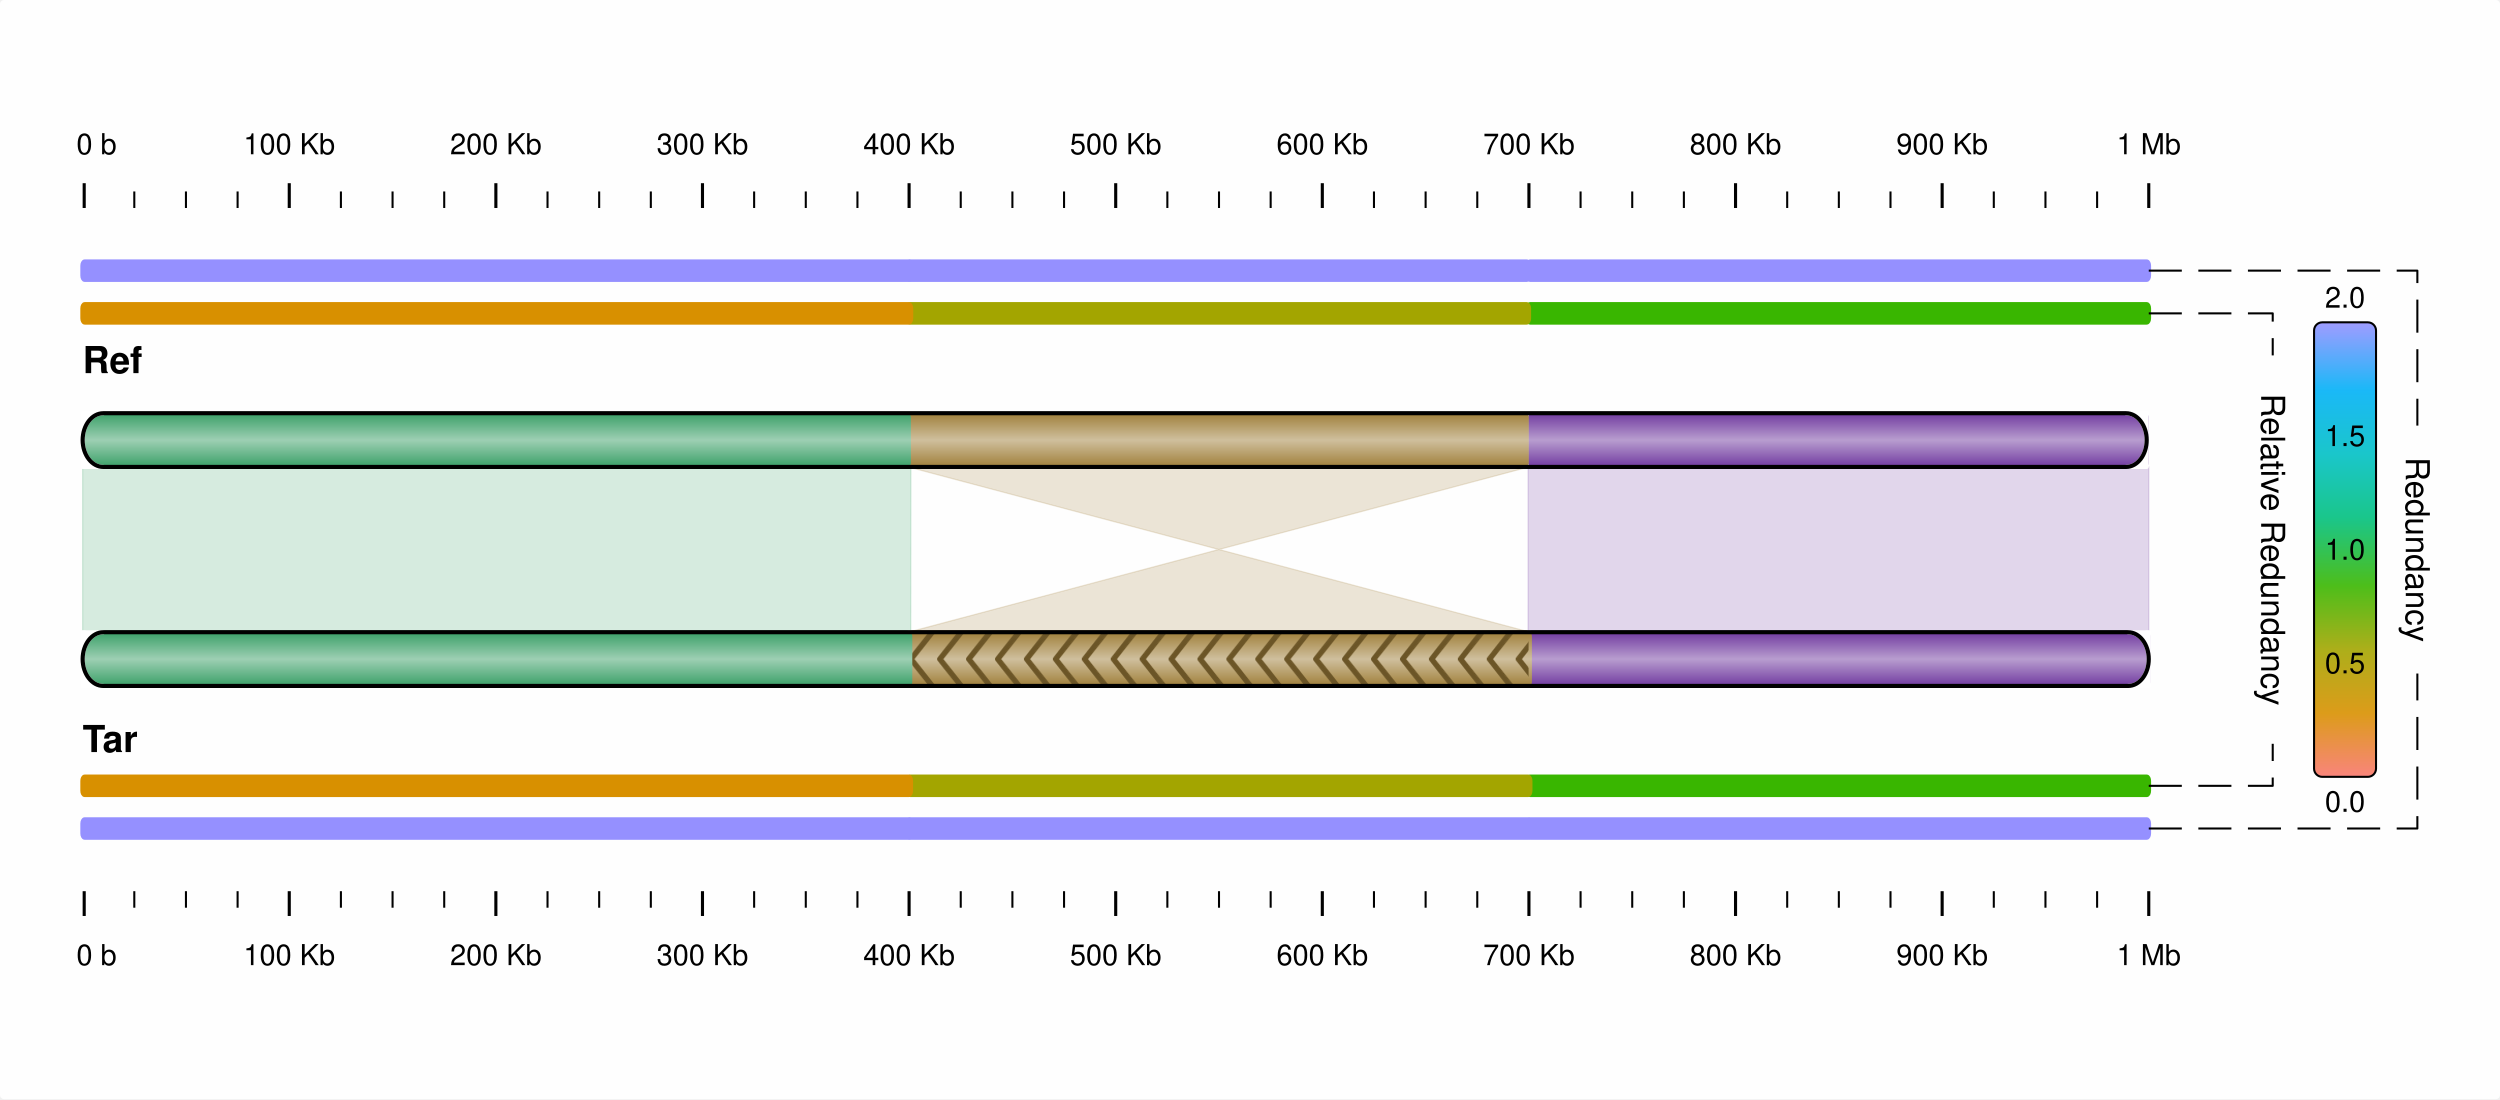
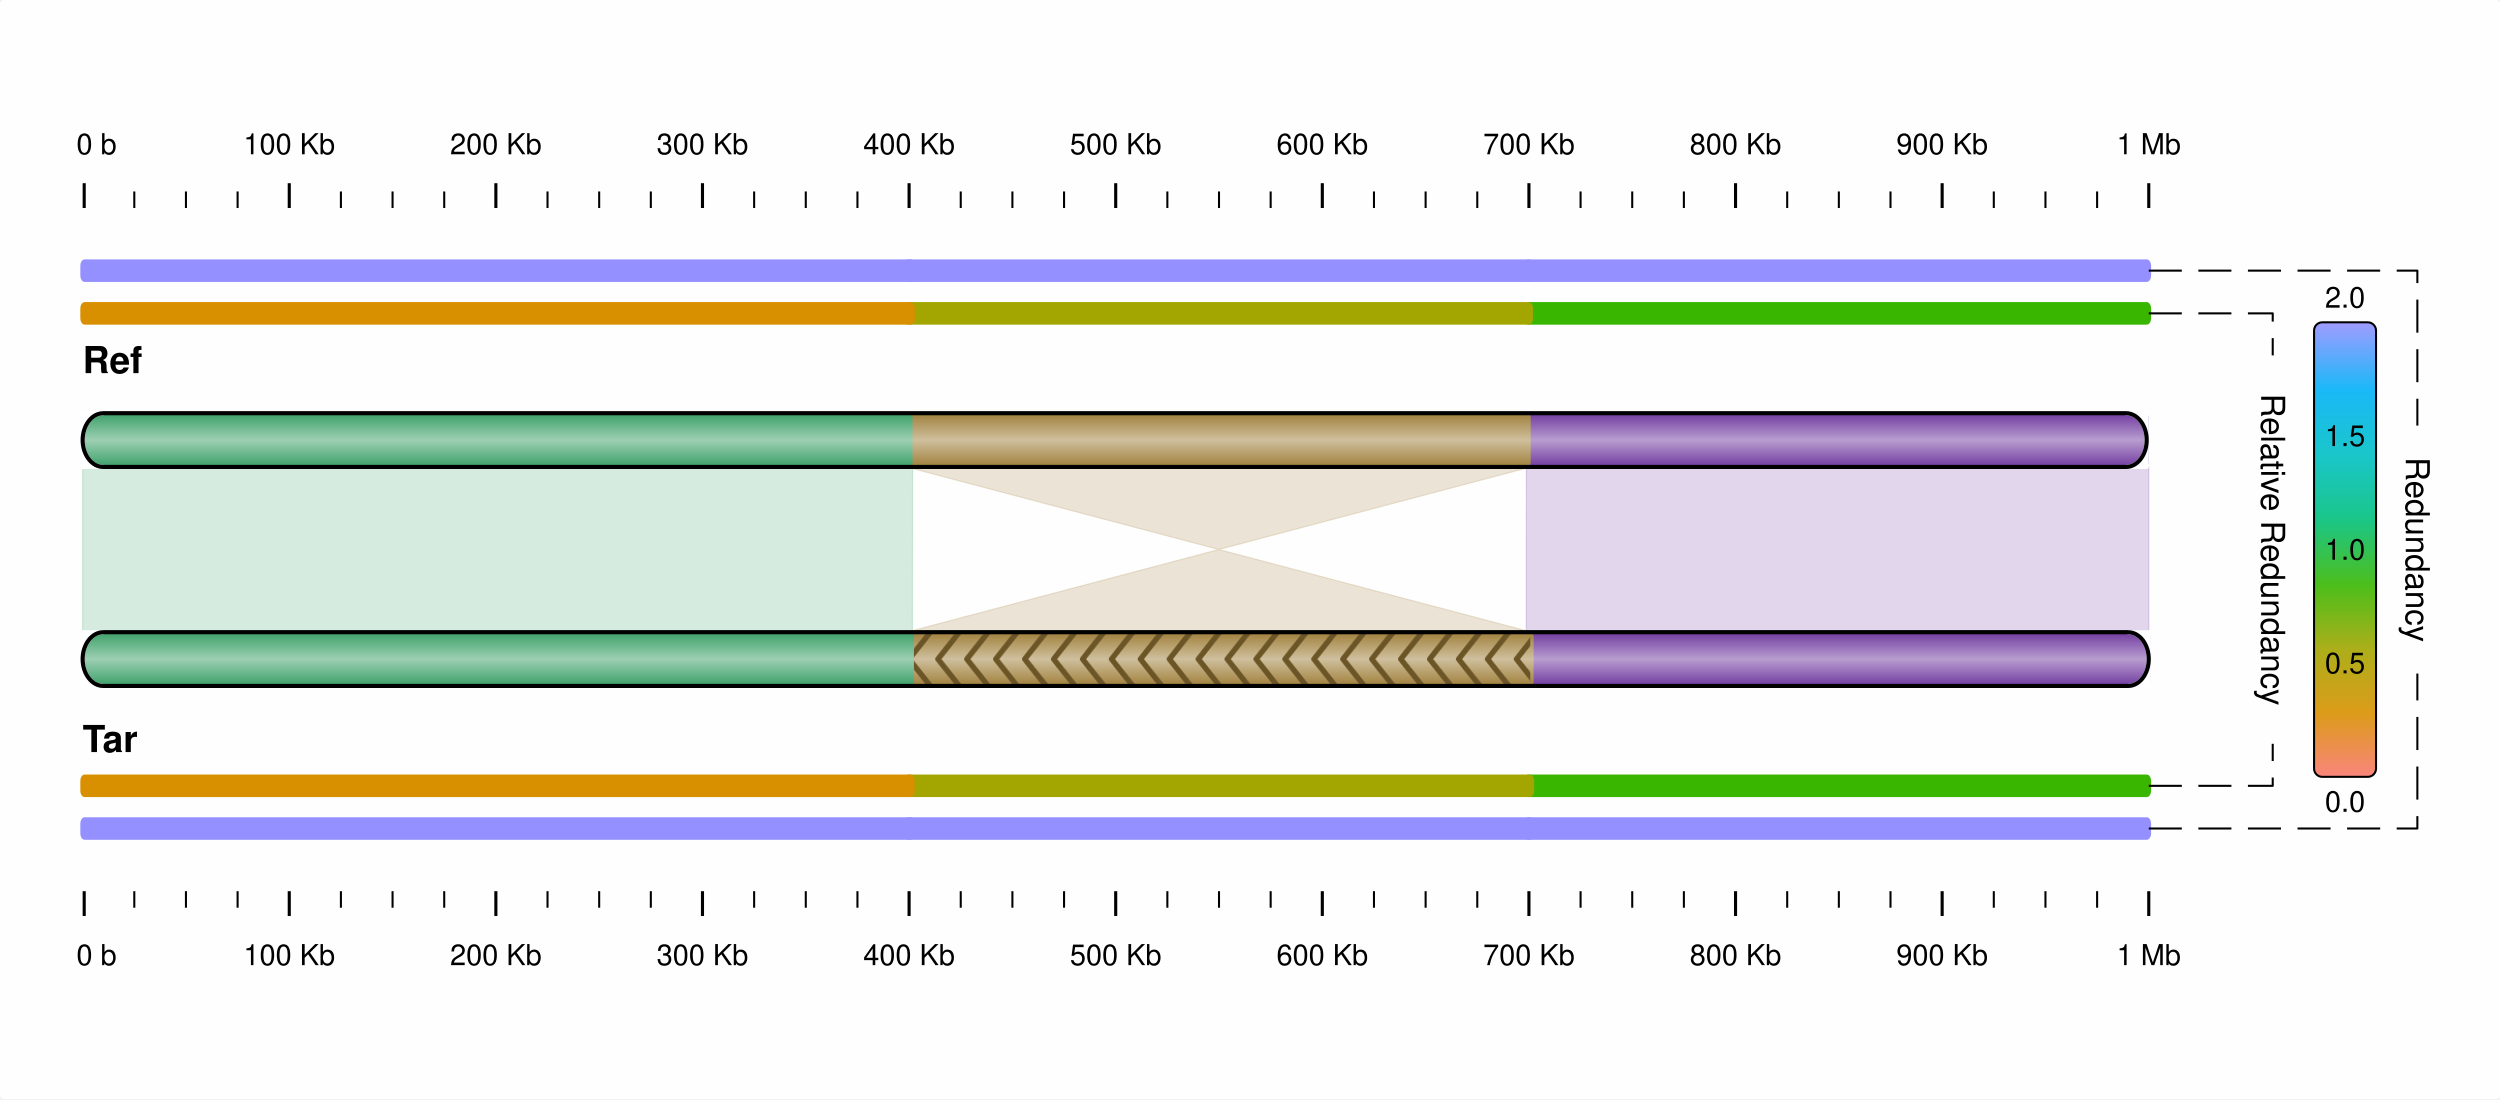
<svg xmlns="http://www.w3.org/2000/svg" viewBox="0 0 605 266">
  <rect x="0" y="0" width="605" height="266" rx="1" ry="1" fill="white" fill-opacity="0.9" stroke="white" stroke-width="0" stroke-opacity="1" />
  <text id="18.50000037.333328" x="18.5" y="37.333" dominant-baseline="" baseline-shift="" alignment-baseline="" font-size="7px" font-family="Helvetica,Arial" font-variant="normal" text-anchor="start" text-align="start" line-height="125%%">
0 b</text>
  <line id="20.37500044.33332820.37500050.333328" x1="20.375" y1="44.333" x2="20.375" y2="50.333" stroke-width="0.75" stroke="black" />
  <line id="32.50000046.33332832.50000050.333328" x1="32.5" y1="46.333" x2="32.5" y2="50.333" stroke-width="0.5" stroke="black" />
  <line id="45.00000046.33332845.00000050.333328" x1="45" y1="46.333" x2="45" y2="50.333" stroke-width="0.5" stroke="black" />
  <line id="57.50000046.33332857.50000050.333328" x1="57.5" y1="46.333" x2="57.5" y2="50.333" stroke-width="0.5" stroke="black" />
  <line id="70.00000044.33332870.00000050.333328" x1="70" y1="44.333" x2="70" y2="50.333" stroke-width="0.75" stroke="black" />
  <text id="70.00000037.333328" x="70" y="37.333" dominant-baseline="" baseline-shift="" alignment-baseline="" font-size="7px" font-weight="normal" font-family="Helvetica,Arial" font-variant="normal" text-anchor="middle" text-align="start" line-height="125%%">
100 Kb</text>
  <line id="82.50000046.33332882.50000050.333328" x1="82.5" y1="46.333" x2="82.5" y2="50.333" stroke-width="0.5" stroke="black" />
  <line id="95.00000046.33332895.00000050.333328" x1="95" y1="46.333" x2="95" y2="50.333" stroke-width="0.5" stroke="black" />
  <line id="107.50000046.333328107.50000050.333328" x1="107.5" y1="46.333" x2="107.5" y2="50.333" stroke-width="0.5" stroke="black" />
  <line id="120.00000044.333328120.00000050.333328" x1="120" y1="44.333" x2="120" y2="50.333" stroke-width="0.75" stroke="black" />
  <text id="120.00000037.333328" x="120" y="37.333" dominant-baseline="" baseline-shift="" alignment-baseline="" font-size="7px" font-weight="normal" font-family="Helvetica,Arial" font-variant="normal" text-anchor="middle" text-align="start" line-height="125%%">
200 Kb</text>
  <line id="132.50000046.333328132.50000050.333328" x1="132.5" y1="46.333" x2="132.5" y2="50.333" stroke-width="0.5" stroke="black" />
  <line id="145.00000046.333328145.00000050.333328" x1="145" y1="46.333" x2="145" y2="50.333" stroke-width="0.5" stroke="black" />
  <line id="157.50000046.333328157.50000050.333328" x1="157.5" y1="46.333" x2="157.5" y2="50.333" stroke-width="0.5" stroke="black" />
  <line id="170.00000044.333328170.00000050.333328" x1="170" y1="44.333" x2="170" y2="50.333" stroke-width="0.75" stroke="black" />
  <text id="170.00000037.333328" x="170" y="37.333" dominant-baseline="" baseline-shift="" alignment-baseline="" font-size="7px" font-weight="normal" font-family="Helvetica,Arial" font-variant="normal" text-anchor="middle" text-align="start" line-height="125%%">
300 Kb</text>
  <line id="182.50000046.333328182.50000050.333328" x1="182.5" y1="46.333" x2="182.5" y2="50.333" stroke-width="0.5" stroke="black" />
  <line id="195.00000046.333328195.00000050.333328" x1="195" y1="46.333" x2="195" y2="50.333" stroke-width="0.5" stroke="black" />
  <line id="207.50000046.333328207.50000050.333328" x1="207.5" y1="46.333" x2="207.5" y2="50.333" stroke-width="0.5" stroke="black" />
  <line id="220.00000044.333328220.00000050.333328" x1="220" y1="44.333" x2="220" y2="50.333" stroke-width="0.75" stroke="black" />
  <text id="220.00000037.333328" x="220" y="37.333" dominant-baseline="" baseline-shift="" alignment-baseline="" font-size="7px" font-weight="normal" font-family="Helvetica,Arial" font-variant="normal" text-anchor="middle" text-align="start" line-height="125%%">
400 Kb</text>
  <line id="232.50000046.333328232.50000050.333328" x1="232.5" y1="46.333" x2="232.5" y2="50.333" stroke-width="0.5" stroke="black" />
  <line id="245.00000046.333328245.00000050.333328" x1="245" y1="46.333" x2="245" y2="50.333" stroke-width="0.5" stroke="black" />
  <line id="257.50000046.333328257.50000050.333328" x1="257.5" y1="46.333" x2="257.5" y2="50.333" stroke-width="0.5" stroke="black" />
  <line id="270.00000044.333328270.00000050.333328" x1="270" y1="44.333" x2="270" y2="50.333" stroke-width="0.75" stroke="black" />
  <text id="270.00000037.333328" x="270" y="37.333" dominant-baseline="" baseline-shift="" alignment-baseline="" font-size="7px" font-weight="normal" font-family="Helvetica,Arial" font-variant="normal" text-anchor="middle" text-align="start" line-height="125%%">
500 Kb</text>
  <line id="282.50000046.333328282.50000050.333328" x1="282.5" y1="46.333" x2="282.5" y2="50.333" stroke-width="0.5" stroke="black" />
  <line id="295.00000046.333328295.00000050.333328" x1="295" y1="46.333" x2="295" y2="50.333" stroke-width="0.5" stroke="black" />
  <line id="307.50000046.333328307.50000050.333328" x1="307.5" y1="46.333" x2="307.5" y2="50.333" stroke-width="0.5" stroke="black" />
  <line id="320.00000044.333328320.00000050.333328" x1="320" y1="44.333" x2="320" y2="50.333" stroke-width="0.75" stroke="black" />
  <text id="320.00000037.333328" x="320" y="37.333" dominant-baseline="" baseline-shift="" alignment-baseline="" font-size="7px" font-weight="normal" font-family="Helvetica,Arial" font-variant="normal" text-anchor="middle" text-align="start" line-height="125%%">
600 Kb</text>
  <line id="332.50000046.333328332.50000050.333328" x1="332.5" y1="46.333" x2="332.5" y2="50.333" stroke-width="0.5" stroke="black" />
  <line id="345.00000046.333328345.00000050.333328" x1="345" y1="46.333" x2="345" y2="50.333" stroke-width="0.5" stroke="black" />
  <line id="357.50000046.333328357.50000050.333328" x1="357.5" y1="46.333" x2="357.5" y2="50.333" stroke-width="0.5" stroke="black" />
  <line id="370.00000044.333328370.00000050.333328" x1="370" y1="44.333" x2="370" y2="50.333" stroke-width="0.75" stroke="black" />
  <text id="370.00000037.333328" x="370" y="37.333" dominant-baseline="" baseline-shift="" alignment-baseline="" font-size="7px" font-weight="normal" font-family="Helvetica,Arial" font-variant="normal" text-anchor="middle" text-align="start" line-height="125%%">
700 Kb</text>
  <line id="382.50000046.333328382.50000050.333328" x1="382.5" y1="46.333" x2="382.5" y2="50.333" stroke-width="0.5" stroke="black" />
  <line id="395.00000046.333328395.00000050.333328" x1="395" y1="46.333" x2="395" y2="50.333" stroke-width="0.5" stroke="black" />
  <line id="407.50000046.333328407.50000050.333328" x1="407.5" y1="46.333" x2="407.5" y2="50.333" stroke-width="0.5" stroke="black" />
  <line id="420.00000044.333328420.00000050.333328" x1="420" y1="44.333" x2="420" y2="50.333" stroke-width="0.75" stroke="black" />
  <text id="420.00000037.333328" x="420" y="37.333" dominant-baseline="" baseline-shift="" alignment-baseline="" font-size="7px" font-weight="normal" font-family="Helvetica,Arial" font-variant="normal" text-anchor="middle" text-align="start" line-height="125%%">
800 Kb</text>
  <line id="432.50000046.333328432.50000050.333328" x1="432.5" y1="46.333" x2="432.5" y2="50.333" stroke-width="0.5" stroke="black" />
  <line id="445.00000046.333328445.00000050.333328" x1="445" y1="46.333" x2="445" y2="50.333" stroke-width="0.5" stroke="black" />
  <line id="457.50000046.333328457.50000050.333328" x1="457.5" y1="46.333" x2="457.5" y2="50.333" stroke-width="0.5" stroke="black" />
  <line id="470.00000044.333328470.00000050.333328" x1="470" y1="44.333" x2="470" y2="50.333" stroke-width="0.75" stroke="black" />
  <text id="470.00000037.333328" x="470" y="37.333" dominant-baseline="" baseline-shift="" alignment-baseline="" font-size="7px" font-weight="normal" font-family="Helvetica,Arial" font-variant="normal" text-anchor="middle" text-align="start" line-height="125%%">
900 Kb</text>
  <line id="482.50000046.333328482.50000050.333328" x1="482.5" y1="46.333" x2="482.5" y2="50.333" stroke-width="0.5" stroke="black" />
  <line id="495.00000046.333328495.00000050.333328" x1="495" y1="46.333" x2="495" y2="50.333" stroke-width="0.5" stroke="black" />
  <line id="507.50000046.333328507.50000050.333328" x1="507.5" y1="46.333" x2="507.5" y2="50.333" stroke-width="0.5" stroke="black" />
  <line id="520.00000044.333328520.00000050.333328" x1="520" y1="44.333" x2="520" y2="50.333" stroke-width="0.75" stroke="black" />
  <text id="520.00000037.333328" x="520" y="37.333" dominant-baseline="" baseline-shift="" alignment-baseline="" font-size="7px" font-weight="normal" font-family="Helvetica,Arial" font-variant="normal" text-anchor="middle" text-align="start" line-height="125%%">
1 Mb</text>
  <text id="18.500000233.566666" x="18.5" y="233.567" dominant-baseline="" baseline-shift="" alignment-baseline="" font-size="7px" font-family="Helvetica,Arial" font-variant="normal" text-anchor="start" text-align="start" line-height="125%%">
0 b</text>
  <line id="20.375000221.66667220.375000215.666672" x1="20.375" y1="221.667" x2="20.375" y2="215.667" stroke-width="0.75" stroke="black" />
  <line id="32.500000219.66667232.500000215.666672" x1="32.5" y1="219.667" x2="32.5" y2="215.667" stroke-width="0.5" stroke="black" />
  <line id="45.000000219.66667245.000000215.666672" x1="45" y1="219.667" x2="45" y2="215.667" stroke-width="0.5" stroke="black" />
  <line id="57.500000219.66667257.500000215.666672" x1="57.5" y1="219.667" x2="57.5" y2="215.667" stroke-width="0.5" stroke="black" />
  <line id="70.000000221.66667270.000000215.666672" x1="70" y1="221.667" x2="70" y2="215.667" stroke-width="0.75" stroke="black" />
  <text id="70.000000233.566666" x="70" y="233.567" dominant-baseline="" baseline-shift="" alignment-baseline="" font-size="7px" font-weight="normal" font-family="Helvetica,Arial" font-variant="normal" text-anchor="middle" text-align="start" line-height="125%%">
100 Kb</text>
  <line id="82.500000219.66667282.500000215.666672" x1="82.5" y1="219.667" x2="82.5" y2="215.667" stroke-width="0.5" stroke="black" />
  <line id="95.000000219.66667295.000000215.666672" x1="95" y1="219.667" x2="95" y2="215.667" stroke-width="0.5" stroke="black" />
  <line id="107.500000219.666672107.500000215.666672" x1="107.5" y1="219.667" x2="107.5" y2="215.667" stroke-width="0.5" stroke="black" />
  <line id="120.000000221.666672120.000000215.666672" x1="120" y1="221.667" x2="120" y2="215.667" stroke-width="0.75" stroke="black" />
  <text id="120.000000233.566666" x="120" y="233.567" dominant-baseline="" baseline-shift="" alignment-baseline="" font-size="7px" font-weight="normal" font-family="Helvetica,Arial" font-variant="normal" text-anchor="middle" text-align="start" line-height="125%%">
200 Kb</text>
  <line id="132.500000219.666672132.500000215.666672" x1="132.5" y1="219.667" x2="132.5" y2="215.667" stroke-width="0.5" stroke="black" />
  <line id="145.000000219.666672145.000000215.666672" x1="145" y1="219.667" x2="145" y2="215.667" stroke-width="0.5" stroke="black" />
  <line id="157.500000219.666672157.500000215.666672" x1="157.5" y1="219.667" x2="157.5" y2="215.667" stroke-width="0.5" stroke="black" />
  <line id="170.000000221.666672170.000000215.666672" x1="170" y1="221.667" x2="170" y2="215.667" stroke-width="0.75" stroke="black" />
  <text id="170.000000233.566666" x="170" y="233.567" dominant-baseline="" baseline-shift="" alignment-baseline="" font-size="7px" font-weight="normal" font-family="Helvetica,Arial" font-variant="normal" text-anchor="middle" text-align="start" line-height="125%%">
300 Kb</text>
  <line id="182.500000219.666672182.500000215.666672" x1="182.5" y1="219.667" x2="182.5" y2="215.667" stroke-width="0.5" stroke="black" />
  <line id="195.000000219.666672195.000000215.666672" x1="195" y1="219.667" x2="195" y2="215.667" stroke-width="0.5" stroke="black" />
  <line id="207.500000219.666672207.500000215.666672" x1="207.5" y1="219.667" x2="207.5" y2="215.667" stroke-width="0.5" stroke="black" />
  <line id="220.000000221.666672220.000000215.666672" x1="220" y1="221.667" x2="220" y2="215.667" stroke-width="0.75" stroke="black" />
  <text id="220.000000233.566666" x="220" y="233.567" dominant-baseline="" baseline-shift="" alignment-baseline="" font-size="7px" font-weight="normal" font-family="Helvetica,Arial" font-variant="normal" text-anchor="middle" text-align="start" line-height="125%%">
400 Kb</text>
  <line id="232.500000219.666672232.500000215.666672" x1="232.5" y1="219.667" x2="232.5" y2="215.667" stroke-width="0.5" stroke="black" />
  <line id="245.000000219.666672245.000000215.666672" x1="245" y1="219.667" x2="245" y2="215.667" stroke-width="0.5" stroke="black" />
  <line id="257.500000219.666672257.500000215.666672" x1="257.5" y1="219.667" x2="257.5" y2="215.667" stroke-width="0.5" stroke="black" />
  <line id="270.000000221.666672270.000000215.666672" x1="270" y1="221.667" x2="270" y2="215.667" stroke-width="0.75" stroke="black" />
  <text id="270.000000233.566666" x="270" y="233.567" dominant-baseline="" baseline-shift="" alignment-baseline="" font-size="7px" font-weight="normal" font-family="Helvetica,Arial" font-variant="normal" text-anchor="middle" text-align="start" line-height="125%%">
500 Kb</text>
  <line id="282.500000219.666672282.500000215.666672" x1="282.5" y1="219.667" x2="282.5" y2="215.667" stroke-width="0.5" stroke="black" />
  <line id="295.000000219.666672295.000000215.666672" x1="295" y1="219.667" x2="295" y2="215.667" stroke-width="0.5" stroke="black" />
  <line id="307.500000219.666672307.500000215.666672" x1="307.5" y1="219.667" x2="307.5" y2="215.667" stroke-width="0.5" stroke="black" />
  <line id="320.000000221.666672320.000000215.666672" x1="320" y1="221.667" x2="320" y2="215.667" stroke-width="0.75" stroke="black" />
  <text id="320.000000233.566666" x="320" y="233.567" dominant-baseline="" baseline-shift="" alignment-baseline="" font-size="7px" font-weight="normal" font-family="Helvetica,Arial" font-variant="normal" text-anchor="middle" text-align="start" line-height="125%%">
600 Kb</text>
  <line id="332.500000219.666672332.500000215.666672" x1="332.5" y1="219.667" x2="332.5" y2="215.667" stroke-width="0.5" stroke="black" />
  <line id="345.000000219.666672345.000000215.666672" x1="345" y1="219.667" x2="345" y2="215.667" stroke-width="0.5" stroke="black" />
  <line id="357.500000219.666672357.500000215.666672" x1="357.5" y1="219.667" x2="357.5" y2="215.667" stroke-width="0.5" stroke="black" />
  <line id="370.000000221.666672370.000000215.666672" x1="370" y1="221.667" x2="370" y2="215.667" stroke-width="0.75" stroke="black" />
  <text id="370.000000233.566666" x="370" y="233.567" dominant-baseline="" baseline-shift="" alignment-baseline="" font-size="7px" font-weight="normal" font-family="Helvetica,Arial" font-variant="normal" text-anchor="middle" text-align="start" line-height="125%%">
700 Kb</text>
  <line id="382.500000219.666672382.500000215.666672" x1="382.5" y1="219.667" x2="382.5" y2="215.667" stroke-width="0.5" stroke="black" />
  <line id="395.000000219.666672395.000000215.666672" x1="395" y1="219.667" x2="395" y2="215.667" stroke-width="0.5" stroke="black" />
  <line id="407.500000219.666672407.500000215.666672" x1="407.5" y1="219.667" x2="407.5" y2="215.667" stroke-width="0.5" stroke="black" />
  <line id="420.000000221.666672420.000000215.666672" x1="420" y1="221.667" x2="420" y2="215.667" stroke-width="0.75" stroke="black" />
  <text id="420.000000233.566666" x="420" y="233.567" dominant-baseline="" baseline-shift="" alignment-baseline="" font-size="7px" font-weight="normal" font-family="Helvetica,Arial" font-variant="normal" text-anchor="middle" text-align="start" line-height="125%%">
800 Kb</text>
  <line id="432.500000219.666672432.500000215.666672" x1="432.5" y1="219.667" x2="432.5" y2="215.667" stroke-width="0.5" stroke="black" />
  <line id="445.000000219.666672445.000000215.666672" x1="445" y1="219.667" x2="445" y2="215.667" stroke-width="0.5" stroke="black" />
  <line id="457.500000219.666672457.500000215.666672" x1="457.5" y1="219.667" x2="457.5" y2="215.667" stroke-width="0.5" stroke="black" />
  <line id="470.000000221.666672470.000000215.666672" x1="470" y1="221.667" x2="470" y2="215.667" stroke-width="0.75" stroke="black" />
  <text id="470.000000233.566666" x="470" y="233.567" dominant-baseline="" baseline-shift="" alignment-baseline="" font-size="7px" font-weight="normal" font-family="Helvetica,Arial" font-variant="normal" text-anchor="middle" text-align="start" line-height="125%%">
900 Kb</text>
  <line id="482.500000219.666672482.500000215.666672" x1="482.5" y1="219.667" x2="482.5" y2="215.667" stroke-width="0.5" stroke="black" />
  <line id="495.000000219.666672495.000000215.666672" x1="495" y1="219.667" x2="495" y2="215.667" stroke-width="0.5" stroke="black" />
  <line id="507.500000219.666672507.500000215.666672" x1="507.5" y1="219.667" x2="507.5" y2="215.667" stroke-width="0.5" stroke="black" />
  <line id="520.000000221.666672520.000000215.666672" x1="520" y1="221.667" x2="520" y2="215.667" stroke-width="0.75" stroke="black" />
  <text id="520.000000233.566666" x="520" y="233.567" dominant-baseline="" baseline-shift="" alignment-baseline="" font-size="7px" font-weight="normal" font-family="Helvetica,Arial" font-variant="normal" text-anchor="middle" text-align="start" line-height="125%%">
1 Mb</text>
  <defs id="">
-     <linearGradient id="grad369.804993113.000000" x1="0%" y1="0%" x2="100%" y2="0%">
+     <linearGradient id="grad369.390015113.000000" x1="0%" y1="0%" x2="100%" y2="0%">
      <stop offset="0%" stop-color="#713BA0" stop-opacity="1" />
      <stop offset="50%" stop-color="#B89DCF" stop-opacity="1" />
      <stop offset="100%" stop-color="#713BA0" stop-opacity="1" />
    </linearGradient>
  </defs>
-   <rect x="369.805" y="113" width="13" height="150.195" rx="1" ry="1" fill="url(#grad369.804993113.000000)" fill-opacity="1" stroke-width="0.75" stroke-opacity="1" transform="rotate(-90 369.805 113)" />
-   <defs id="">
-     <linearGradient id="grad369.804993113.000000NRC" x1="0%" y1="0%" x2="100%" y2="0%">
+   <rect x="369.39" y="113" width="13" height="150.61" rx="1" ry="1" fill="url(#grad369.390015113.000000)" fill-opacity="1" stroke-width="0.75" stroke-opacity="1" transform="rotate(-90 369.39 113)" />
+   <defs id="">
+     <linearGradient id="grad369.390015113.000000NRC" x1="0%" y1="0%" x2="100%" y2="0%">
      <stop offset="100%" stop-color="#39B600" stop-opacity="1" />
    </linearGradient>
  </defs>
-   <rect x="404.805" y="113" width="4.333" height="150.195" rx="1" ry="0.5" fill="url(#grad369.804993113.000000NRC)" fill-opacity="1" stroke="url(#grad369.804993113.000000NRC)" stroke-width="1.125" stroke-opacity="1" transform="rotate(-90 369.805 113)" />
-   <defs id="">
-     <linearGradient id="grad369.804993113.000000NRCRedun" x1="0%" y1="0%" x2="100%" y2="0%">
-       <stop offset="100%" stop-color="#9590FF" stop-opacity="1" />
-     </linearGradient>
-   </defs>
-   <rect x="415.138" y="113" width="4.333" height="150.195" rx="1" ry="0.5" fill="url(#grad369.804993113.000000NRCRedun)" fill-opacity="1" stroke="url(#grad369.804993113.000000NRCRedun)" stroke-width="1.125" stroke-opacity="1" transform="rotate(-90 369.805 113)" />
-   <defs id="">
-     <linearGradient id="grad369.799988166.000000" x1="0%" y1="0%" x2="100%" y2="0%">
+   <rect x="404.39" y="113" width="4.333" height="150.61" rx="1" ry="0.5" fill="url(#grad369.390015113.000000NRC)" fill-opacity="1" stroke="url(#grad369.390015113.000000NRC)" stroke-width="1.125" stroke-opacity="1" transform="rotate(-90 369.39 113)" />
+   <defs id="">
+     <linearGradient id="grad369.390015113.000000NRCRedun" x1="0%" y1="0%" x2="100%" y2="0%">
+       <stop offset="100%" stop-color="#9590FF" stop-opacity="1" />
+     </linearGradient>
+   </defs>
+   <rect x="414.723" y="113" width="4.333" height="150.61" rx="1" ry="0.5" fill="url(#grad369.390015113.000000NRCRedun)" fill-opacity="1" stroke="url(#grad369.390015113.000000NRCRedun)" stroke-width="1.125" stroke-opacity="1" transform="rotate(-90 369.39 113)" />
+   <defs id="">
+     <linearGradient id="grad369.364990166.000000" x1="0%" y1="0%" x2="100%" y2="0%">
      <stop offset="0%" stop-color="#713BA0" stop-opacity="1" />
      <stop offset="50%" stop-color="#B89DCF" stop-opacity="1" />
      <stop offset="100%" stop-color="#713BA0" stop-opacity="1" />
    </linearGradient>
  </defs>
-   <rect x="369.8" y="166" width="13" height="150.2" rx="1" ry="1" fill="url(#grad369.799988166.000000)" fill-opacity="1" stroke="url(#grad369.799988166.000000)" stroke-width="0.75" stroke-opacity="1" transform="rotate(-90 369.8 166)" />
-   <defs id="">
-     <linearGradient id="grad369.799988166.000000NRC" x1="0%" y1="0%" x2="100%" y2="0%">
+   <rect x="369.365" y="166" width="13" height="150.635" rx="1" ry="1" fill="url(#grad369.364990166.000000)" fill-opacity="1" stroke="url(#grad369.364990166.000000)" stroke-width="0.75" stroke-opacity="1" transform="rotate(-90 369.365 166)" />
+   <defs id="">
+     <linearGradient id="grad369.364990166.000000NRC" x1="0%" y1="0%" x2="100%" y2="0%">
      <stop offset="100%" stop-color="#39B600" stop-opacity="1" />
    </linearGradient>
  </defs>
-   <rect x="343.467" y="166" width="4.333" height="150.2" rx="1" ry="0.5" fill="url(#grad369.799988166.000000NRC)" fill-opacity="1" stroke="url(#grad369.799988166.000000NRC)" stroke-width="1.125" stroke-opacity="1" transform="rotate(-90 369.8 166)" />
-   <defs id="">
-     <linearGradient id="grad369.799988166.000000NRCRedun" x1="0%" y1="0%" x2="100%" y2="0%">
-       <stop offset="100%" stop-color="#9590FF" stop-opacity="1" />
-     </linearGradient>
-   </defs>
-   <rect x="333.133" y="166" width="4.333" height="150.2" rx="1" ry="0.5" fill="url(#grad369.799988166.000000NRCRedun)" fill-opacity="1" stroke="url(#grad369.799988166.000000NRCRedun)" stroke-width="1.125" stroke-opacity="1" transform="rotate(-90 369.8 166)" />
-   <polygon points="369.805,113 520,113 520,153 369.8,153 " fill="#713BA0" stroke="#713BA0" stroke-width="0.3" stroke-opacity="0.2" fill-opacity="0.2" />
-   <defs id="">
-     <linearGradient id="grad219.794998113.000000" x1="0%" y1="0%" x2="100%" y2="0%">
+   <rect x="343.032" y="166" width="4.333" height="150.635" rx="1" ry="0.5" fill="url(#grad369.364990166.000000NRC)" fill-opacity="1" stroke="url(#grad369.364990166.000000NRC)" stroke-width="1.125" stroke-opacity="1" transform="rotate(-90 369.365 166)" />
+   <defs id="">
+     <linearGradient id="grad369.364990166.000000NRCRedun" x1="0%" y1="0%" x2="100%" y2="0%">
+       <stop offset="100%" stop-color="#9590FF" stop-opacity="1" />
+     </linearGradient>
+   </defs>
+   <rect x="332.698" y="166" width="4.333" height="150.635" rx="1" ry="0.5" fill="url(#grad369.364990166.000000NRCRedun)" fill-opacity="1" stroke="url(#grad369.364990166.000000NRCRedun)" stroke-width="1.125" stroke-opacity="1" transform="rotate(-90 369.365 166)" />
+   <polygon points="369.39,113 520,113 520,153 369.365,153 " fill="#713BA0" stroke="#713BA0" stroke-width="0.3" stroke-opacity="0.2" fill-opacity="0.2" />
+   <defs id="">
+     <linearGradient id="grad219.350006113.000000" x1="0%" y1="0%" x2="100%" y2="0%">
      <stop offset="0%" stop-color="#A0803B" stop-opacity="1" />
      <stop offset="50%" stop-color="#CFBF9D" stop-opacity="1" />
      <stop offset="100%" stop-color="#A0803B" stop-opacity="1" />
    </linearGradient>
  </defs>
-   <rect x="219.795" y="113" width="13" height="150.17" rx="1" ry="1" fill="url(#grad219.794998113.000000)" fill-opacity="1" stroke-width="0.75" stroke-opacity="1" transform="rotate(-90 219.795 113)" />
-   <defs id="">
-     <linearGradient id="grad219.794998113.000000NRC" x1="0%" y1="0%" x2="100%" y2="0%">
+   <rect x="219.35" y="113" width="13" height="151.08" rx="1" ry="1" fill="url(#grad219.350006113.000000)" fill-opacity="1" stroke-width="0.75" stroke-opacity="1" transform="rotate(-90 219.35 113)" />
+   <defs id="">
+     <linearGradient id="grad219.350006113.000000NRC" x1="0%" y1="0%" x2="100%" y2="0%">
      <stop offset="100%" stop-color="#A3A500" stop-opacity="1" />
    </linearGradient>
  </defs>
-   <rect x="254.795" y="113" width="4.333" height="150.17" rx="1" ry="0.5" fill="url(#grad219.794998113.000000NRC)" fill-opacity="1" stroke="url(#grad219.794998113.000000NRC)" stroke-width="1.125" stroke-opacity="1" transform="rotate(-90 219.795 113)" />
-   <defs id="">
-     <linearGradient id="grad219.794998113.000000NRCRedun" x1="0%" y1="0%" x2="100%" y2="0%">
-       <stop offset="100%" stop-color="#9590FF" stop-opacity="1" />
-     </linearGradient>
-   </defs>
-   <rect x="265.128" y="113" width="4.333" height="150.17" rx="1" ry="0.5" fill="url(#grad219.794998113.000000NRCRedun)" fill-opacity="1" stroke="url(#grad219.794998113.000000NRCRedun)" stroke-width="1.125" stroke-opacity="1" transform="rotate(-90 219.795 113)" />
-   <defs id="">
-     <linearGradient id="grad219.789993166.000000" x1="0%" y1="0%" x2="100%" y2="0%">
+   <rect x="254.35" y="113" width="4.333" height="151.08" rx="1" ry="0.5" fill="url(#grad219.350006113.000000NRC)" fill-opacity="1" stroke="url(#grad219.350006113.000000NRC)" stroke-width="1.125" stroke-opacity="1" transform="rotate(-90 219.35 113)" />
+   <defs id="">
+     <linearGradient id="grad219.350006113.000000NRCRedun" x1="0%" y1="0%" x2="100%" y2="0%">
+       <stop offset="100%" stop-color="#9590FF" stop-opacity="1" />
+     </linearGradient>
+   </defs>
+   <rect x="264.683" y="113" width="4.333" height="151.08" rx="1" ry="0.5" fill="url(#grad219.350006113.000000NRCRedun)" fill-opacity="1" stroke="url(#grad219.350006113.000000NRCRedun)" stroke-width="1.125" stroke-opacity="1" transform="rotate(-90 219.35 113)" />
+   <defs id="">
+     <linearGradient id="grad219.330002166.000000" x1="0%" y1="0%" x2="100%" y2="0%">
      <stop offset="0%" stop-color="#A0803B" stop-opacity="1" />
      <stop offset="50%" stop-color="#CFBF9D" stop-opacity="1" />
      <stop offset="100%" stop-color="#A0803B" stop-opacity="1" />
    </linearGradient>
  </defs>
-   <rect x="219.79" y="166" width="13" height="150.505" rx="1" ry="1" fill="url(#grad219.789993166.000000)" fill-opacity="1" stroke="url(#grad219.789993166.000000)" stroke-width="0.75" stroke-opacity="1" transform="rotate(-90 219.79 166)" />
-   <defs id="">
-     <pattern id="Wavy219.789993166.000000" x="219.79" y="166" width="13" height="7" patternUnits="userSpaceOnUse">
+   <rect x="219.33" y="166" width="13" height="151.375" rx="1" ry="1" fill="url(#grad219.330002166.000000)" fill-opacity="1" stroke="url(#grad219.330002166.000000)" stroke-width="0.75" stroke-opacity="1" transform="rotate(-90 219.33 166)" />
+   <defs id="">
+     <pattern id="Wavy219.330002166.000000" x="219.33" y="166" width="13" height="7" patternUnits="userSpaceOnUse">
      <path id="" d="m -0.665,6.335 l 7.165,-5.67 l 7.165,5.67 " fill="none" fill-opacity="0.9" stroke="#6B5527" stroke-opacity="1" stroke-linejoin="round" stroke-width="1.33" />
    </pattern>
  </defs>
-   <rect x="219.79" y="166" width="13" height="150.505" rx="1" ry="1" fill="url(#Wavy219.789993166.000000)" fill-opacity="1" stroke="url(#grad219.789993166.000000)" stroke-width="0.75" stroke-opacity="1" transform="rotate(-90 219.79 166)" />
-   <defs id="">
-     <linearGradient id="grad219.789993166.000000NRC" x1="0%" y1="0%" x2="100%" y2="0%">
+   <rect x="219.33" y="166" width="13" height="151.375" rx="1" ry="1" fill="url(#Wavy219.330002166.000000)" fill-opacity="1" stroke="url(#grad219.330002166.000000)" stroke-width="0.75" stroke-opacity="1" transform="rotate(-90 219.33 166)" />
+   <defs id="">
+     <linearGradient id="grad219.330002166.000000NRC" x1="0%" y1="0%" x2="100%" y2="0%">
      <stop offset="100%" stop-color="#A3A500" stop-opacity="1" />
    </linearGradient>
  </defs>
-   <rect x="193.457" y="166" width="4.333" height="150.505" rx="1" ry="0.5" fill="url(#grad219.789993166.000000NRC)" fill-opacity="1" stroke="url(#grad219.789993166.000000NRC)" stroke-width="1.125" stroke-opacity="1" transform="rotate(-90 219.79 166)" />
-   <defs id="">
-     <linearGradient id="grad219.789993166.000000NRCRedun" x1="0%" y1="0%" x2="100%" y2="0%">
-       <stop offset="100%" stop-color="#9590FF" stop-opacity="1" />
-     </linearGradient>
-   </defs>
-   <rect x="183.123" y="166" width="4.333" height="150.505" rx="1" ry="0.5" fill="url(#grad219.789993166.000000NRCRedun)" fill-opacity="1" stroke="url(#grad219.789993166.000000NRCRedun)" stroke-width="1.125" stroke-opacity="1" transform="rotate(-90 219.79 166)" />
-   <polygon points="219.795,113 369.965,113 219.79,153 370.295,153 " fill="#A0803B" stroke="#A0803B" stroke-width="0.3" stroke-opacity="0.2" fill-opacity="0.2" />
+   <rect x="192.997" y="166" width="4.333" height="151.375" rx="1" ry="0.5" fill="url(#grad219.330002166.000000NRC)" fill-opacity="1" stroke="url(#grad219.330002166.000000NRC)" stroke-width="1.125" stroke-opacity="1" transform="rotate(-90 219.33 166)" />
+   <defs id="">
+     <linearGradient id="grad219.330002166.000000NRCRedun" x1="0%" y1="0%" x2="100%" y2="0%">
+       <stop offset="100%" stop-color="#9590FF" stop-opacity="1" />
+     </linearGradient>
+   </defs>
+   <rect x="182.663" y="166" width="4.333" height="151.375" rx="1" ry="0.5" fill="url(#grad219.330002166.000000NRCRedun)" fill-opacity="1" stroke="url(#grad219.330002166.000000NRCRedun)" stroke-width="1.125" stroke-opacity="1" transform="rotate(-90 219.33 166)" />
+   <polygon points="219.35,113 370.43,113 219.33,153 370.705,153 " fill="#A0803B" stroke="#A0803B" stroke-width="0.3" stroke-opacity="0.2" fill-opacity="0.2" />
  <defs id="">
    <linearGradient id="grad20.000000113.000000" x1="0%" y1="0%" x2="100%" y2="0%">
      <stop offset="0%" stop-color="#3BA068" stop-opacity="1" />
      <stop offset="50%" stop-color="#9DCFB3" stop-opacity="1" />
      <stop offset="100%" stop-color="#3BA068" stop-opacity="1" />
    </linearGradient>
  </defs>
-   <rect x="20" y="113" width="13" height="200.44" rx="1" ry="1" fill="url(#grad20.000000113.000000)" fill-opacity="1" stroke-width="0.75" stroke-opacity="1" transform="rotate(-90 20 113)" />
+   <rect x="20" y="113" width="13" height="200.84" rx="1" ry="1" fill="url(#grad20.000000113.000000)" fill-opacity="1" stroke-width="0.75" stroke-opacity="1" transform="rotate(-90 20 113)" />
  <defs id="">
    <linearGradient id="grad20.000000113.000000NRC" x1="0%" y1="0%" x2="100%" y2="0%">
      <stop offset="100%" stop-color="#D89000" stop-opacity="1" />
    </linearGradient>
  </defs>
-   <rect x="55" y="113" width="4.333" height="200.44" rx="1" ry="0.5" fill="url(#grad20.000000113.000000NRC)" fill-opacity="1" stroke="url(#grad20.000000113.000000NRC)" stroke-width="1.125" stroke-opacity="1" transform="rotate(-90 20 113)" />
+   <rect x="55" y="113" width="4.333" height="200.84" rx="1" ry="0.5" fill="url(#grad20.000000113.000000NRC)" fill-opacity="1" stroke="url(#grad20.000000113.000000NRC)" stroke-width="1.125" stroke-opacity="1" transform="rotate(-90 20 113)" />
  <defs id="">
    <linearGradient id="grad20.000000113.000000NRCRedun" x1="0%" y1="0%" x2="100%" y2="0%">
      <stop offset="100%" stop-color="#9590FF" stop-opacity="1" />
    </linearGradient>
  </defs>
-   <rect x="65.333" y="113" width="4.333" height="200.44" rx="1" ry="0.5" fill="url(#grad20.000000113.000000NRCRedun)" fill-opacity="1" stroke="url(#grad20.000000113.000000NRCRedun)" stroke-width="1.125" stroke-opacity="1" transform="rotate(-90 20 113)" />
+   <rect x="65.333" y="113" width="4.333" height="200.84" rx="1" ry="0.5" fill="url(#grad20.000000113.000000NRCRedun)" fill-opacity="1" stroke="url(#grad20.000000113.000000NRCRedun)" stroke-width="1.125" stroke-opacity="1" transform="rotate(-90 20 113)" />
  <defs id="">
    <linearGradient id="grad20.000000166.000000" x1="0%" y1="0%" x2="100%" y2="0%">
      <stop offset="0%" stop-color="#3BA068" stop-opacity="1" />
      <stop offset="50%" stop-color="#9DCFB3" stop-opacity="1" />
      <stop offset="100%" stop-color="#3BA068" stop-opacity="1" />
    </linearGradient>
  </defs>
-   <rect x="20" y="166" width="13" height="200.4" rx="1" ry="1" fill="url(#grad20.000000166.000000)" fill-opacity="1" stroke="url(#grad20.000000166.000000)" stroke-width="0.75" stroke-opacity="1" transform="rotate(-90 20 166)" />
+   <rect x="20" y="166" width="13" height="200.795" rx="1" ry="1" fill="url(#grad20.000000166.000000)" fill-opacity="1" stroke="url(#grad20.000000166.000000)" stroke-width="0.75" stroke-opacity="1" transform="rotate(-90 20 166)" />
  <defs id="">
    <linearGradient id="grad20.000000166.000000NRC" x1="0%" y1="0%" x2="100%" y2="0%">
      <stop offset="100%" stop-color="#D89000" stop-opacity="1" />
    </linearGradient>
  </defs>
-   <rect x="-6.333" y="166" width="4.333" height="200.4" rx="1" ry="0.5" fill="url(#grad20.000000166.000000NRC)" fill-opacity="1" stroke="url(#grad20.000000166.000000NRC)" stroke-width="1.125" stroke-opacity="1" transform="rotate(-90 20 166)" />
+   <rect x="-6.333" y="166" width="4.333" height="200.795" rx="1" ry="0.5" fill="url(#grad20.000000166.000000NRC)" fill-opacity="1" stroke="url(#grad20.000000166.000000NRC)" stroke-width="1.125" stroke-opacity="1" transform="rotate(-90 20 166)" />
  <defs id="">
    <linearGradient id="grad20.000000166.000000NRCRedun" x1="0%" y1="0%" x2="100%" y2="0%">
      <stop offset="100%" stop-color="#9590FF" stop-opacity="1" />
    </linearGradient>
  </defs>
-   <rect x="-16.667" y="166" width="4.333" height="200.4" rx="1" ry="0.5" fill="url(#grad20.000000166.000000NRCRedun)" fill-opacity="1" stroke="url(#grad20.000000166.000000NRCRedun)" stroke-width="1.125" stroke-opacity="1" transform="rotate(-90 20 166)" />
-   <polygon points="20,113 220.44,113 220.4,153 20,153 " fill="#3BA068" stroke="#3BA068" stroke-width="0.3" stroke-opacity="0.2" fill-opacity="0.2" />
+   <rect x="-16.667" y="166" width="4.333" height="200.795" rx="1" ry="0.5" fill="url(#grad20.000000166.000000NRCRedun)" fill-opacity="1" stroke="url(#grad20.000000166.000000NRCRedun)" stroke-width="1.125" stroke-opacity="1" transform="rotate(-90 20 166)" />
+   <polygon points="20,113 220.84,113 220.795,153 20,153 " fill="#3BA068" stroke="#3BA068" stroke-width="0.3" stroke-opacity="0.2" fill-opacity="0.2" />
  <path id="rhs20.000000100.000000" d="M 20,607.5 a 6.5,5 0 0,0 13,0 v 5 h -13 v -5 z " fill="white" fill-opacity="1" stroke="white" stroke-opacity="1" stroke-linejoin="round" stroke-width="1" transform="rotate(-90 20 113)" />
  <path id="rhs20.000000100.000000" d="M 33,118 a 6.5,5 0 0,0 -13,0 v -5 h 13 v 5 z " fill="white" fill-opacity="1" stroke="white" stroke-opacity="1" stroke-linejoin="round" stroke-width="1" transform="rotate(-90 20 113)" />
  <path id="20.000000113.000000" d="M 20,118 v 489.5 a 6.5,5 0 0,0 13,0 v -489.5 a 6.5,5 0 0,0 -13,0 z " fill="none" fill-opacity="0.9" stroke="black" stroke-opacity="1" stroke-linejoin="round" stroke-width="1" transform="rotate(-90 20 113)" />
  <path id="rhs20.000000100.000000" d="M 20,661 a 6.5,5 0 0,0 13,0 v 5 h -13 v -5 z " fill="white" fill-opacity="1" stroke="white" stroke-opacity="1" stroke-linejoin="round" stroke-width="1" transform="rotate(-90 20 166)" />
  <path id="rhs20.000000100.000000" d="M 33,171 a 6.5,5 0 0,0 -13,0 v -5 h 13 v 5 z " fill="white" fill-opacity="1" stroke="white" stroke-opacity="1" stroke-linejoin="round" stroke-width="1" transform="rotate(-90 20 166)" />
  <path id="20.000000166.000000" d="M 20,171 v 490 a 6.5,5 0 0,0 13,0 v -490 a 6.5,5 0 0,0 -13,0 z " fill="none" fill-opacity="0.9" stroke="black" stroke-opacity="1" stroke-linejoin="round" stroke-width="1" transform="rotate(-90 20 166)" />
  <text id="20.00000090.300003" x="20" y="90.3" dominant-baseline="" baseline-shift="" alignment-baseline="" font-size="9px" font-weight="bold" font-family="Helvetica,Arial" font-variant="normal" text-anchor="start" text-align="start" line-height="125%%">
Ref</text>
  <text id="20.000000182.000000" x="20" y="182" dominant-baseline="" baseline-shift="" alignment-baseline="" font-size="9px" font-weight="bold" font-family="Helvetica,Arial" font-variant="normal" text-anchor="start" text-align="start" line-height="125%%">
Tar</text>
  <defs id="">
    <linearGradient id="grad560.00000078.000000" x1="0%" y1="100%" x2="0%" y2="0%">
      <stop offset="0%" stop-color="#F8766D" stop-opacity="1" />
      <stop offset="14%" stop-color="#D89000" stop-opacity="1" />
      <stop offset="28%" stop-color="#A3A500" stop-opacity="1" />
      <stop offset="42%" stop-color="#39B600" stop-opacity="1" />
      <stop offset="57%" stop-color="#00BF7D" stop-opacity="1" />
      <stop offset="71%" stop-color="#00BFC4" stop-opacity="1" />
      <stop offset="85%" stop-color="#00B0F6" stop-opacity="1" />
      <stop offset="100%" stop-color="#9590FF" stop-opacity="1" />
    </linearGradient>
  </defs>
  <rect x="560" y="78" width="15" height="110" rx="2" ry="2" fill="url(#grad560.00000078.000000)" fill-opacity="0.9" stroke="black" stroke-width="0.5" stroke-opacity="1" />
  <text id="547.200012133.000000" x="547.2" y="133" dominant-baseline="" baseline-shift="" alignment-baseline="" transform="rotate(90 547.2 133)" font-size="8px" font-family="Helvetica,Arial" font-variant="normal" text-anchor="middle" text-align="start" line-height="125%%">
Relative Redundancy</text>
  <text id="582.200012133.000000" x="582.2" y="133" dominant-baseline="" baseline-shift="" alignment-baseline="" transform="rotate(90 582.2 133)" font-size="8px" font-family="Helvetica,Arial" font-variant="normal" text-anchor="middle" text-align="start" line-height="125%%">
Redundancy</text>
  <text id="567.500000194.000000" x="567.5" y="194" dy="2.45" dominant-baseline="" baseline-shift="" alignment-baseline="" font-size="7px" font-family="Helvetica,Arial" font-variant="normal" text-anchor="middle" text-align="start" line-height="125%%">
0.0</text>
  <text id="567.50000072.000000" x="567.5" y="72" dy="2.45" dominant-baseline="" baseline-shift="" alignment-baseline="" font-size="7px" font-family="Helvetica,Arial" font-variant="normal" text-anchor="middle" text-align="start" line-height="125%%">
2.0</text>
  <text id="567.500000160.500000" x="567.5" y="160.5" dy="2.45" dominant-baseline="" baseline-shift="" alignment-baseline="" font-size="7px" font-family="Helvetica,Arial" font-variant="normal" text-anchor="middle" text-align="start" line-height="125%%">
0.5</text>
  <text id="567.500000133.000000" x="567.5" y="133" dy="2.45" dominant-baseline="" baseline-shift="" alignment-baseline="" font-size="7px" font-family="Helvetica,Arial" font-variant="normal" text-anchor="middle" text-align="start" line-height="125%%">
1.0</text>
  <text id="567.500000105.500000" x="567.5" y="105.5" dy="2.45" dominant-baseline="" baseline-shift="" alignment-baseline="" font-size="7px" font-family="Helvetica,Arial" font-variant="normal" text-anchor="middle" text-align="start" line-height="125%%">
1.5</text>
  <path id="" d="M 520,75.833 H 550 V 86 " fill="none" fill-opacity="0.9" stroke="black" stroke-opacity="1" stroke-linejoin="round" stroke-dasharray="8 4" stroke-width="0.5" />
  <path id="" d="M 520,190.167 H 550 V 180 " fill="none" fill-opacity="0.9" stroke="black" stroke-opacity="1" stroke-linejoin="round" stroke-dasharray="8 4" stroke-width="0.5" />
  <path id="" d="M 520,65.5 H 585 V 103 " fill="none" fill-opacity="0.9" stroke="black" stroke-opacity="1" stroke-linejoin="round" stroke-dasharray="8 4" stroke-width="0.5" />
  <path id="" d="M 520,200.5 H 585 V 163 " fill="none" fill-opacity="0.9" stroke="black" stroke-opacity="1" stroke-linejoin="round" stroke-dasharray="8 4" stroke-width="0.5" />
</svg>
